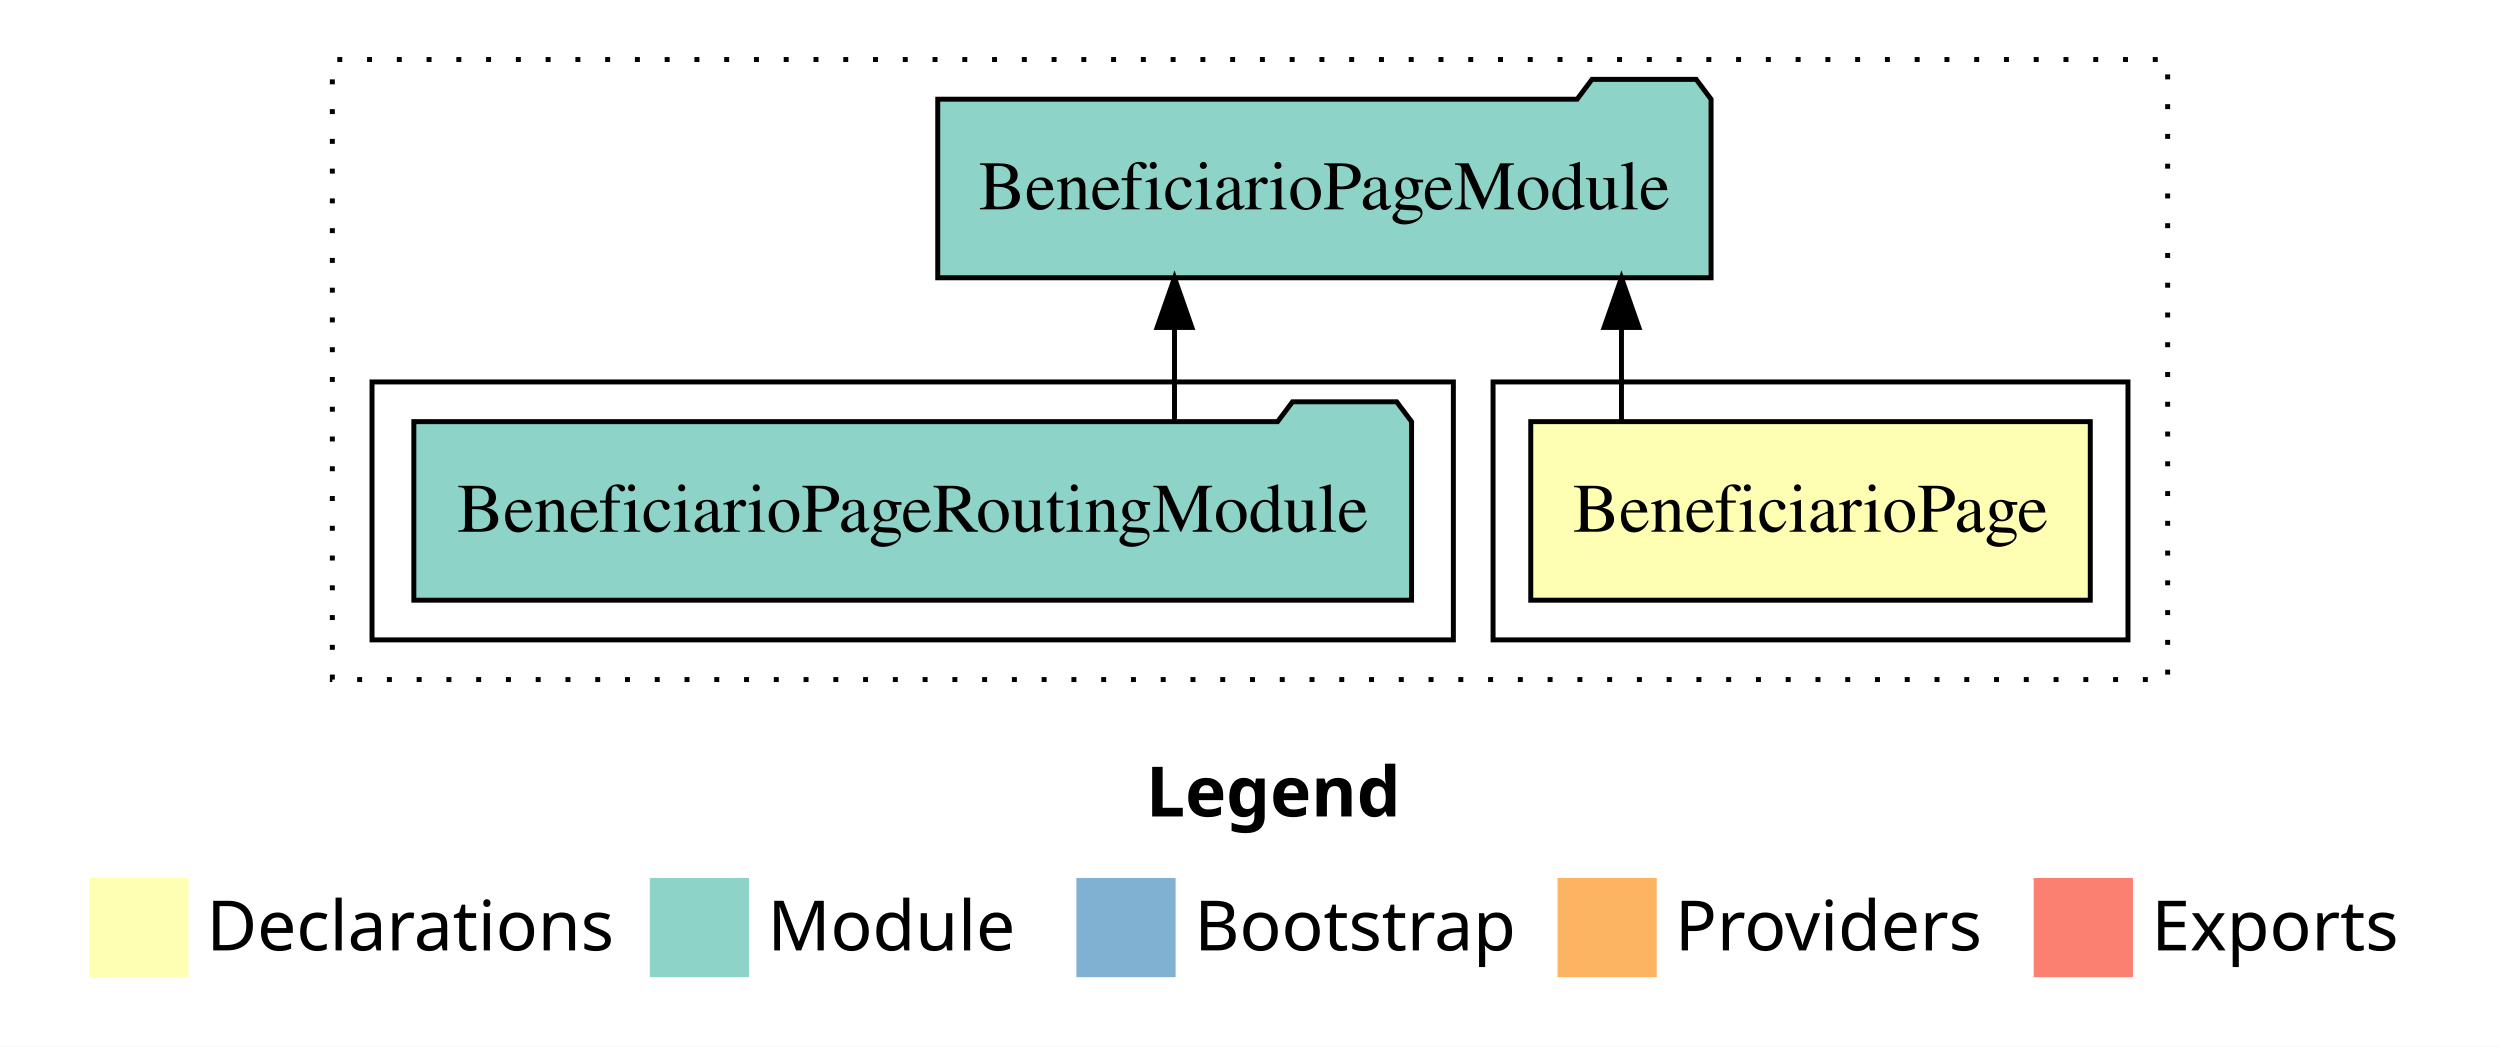
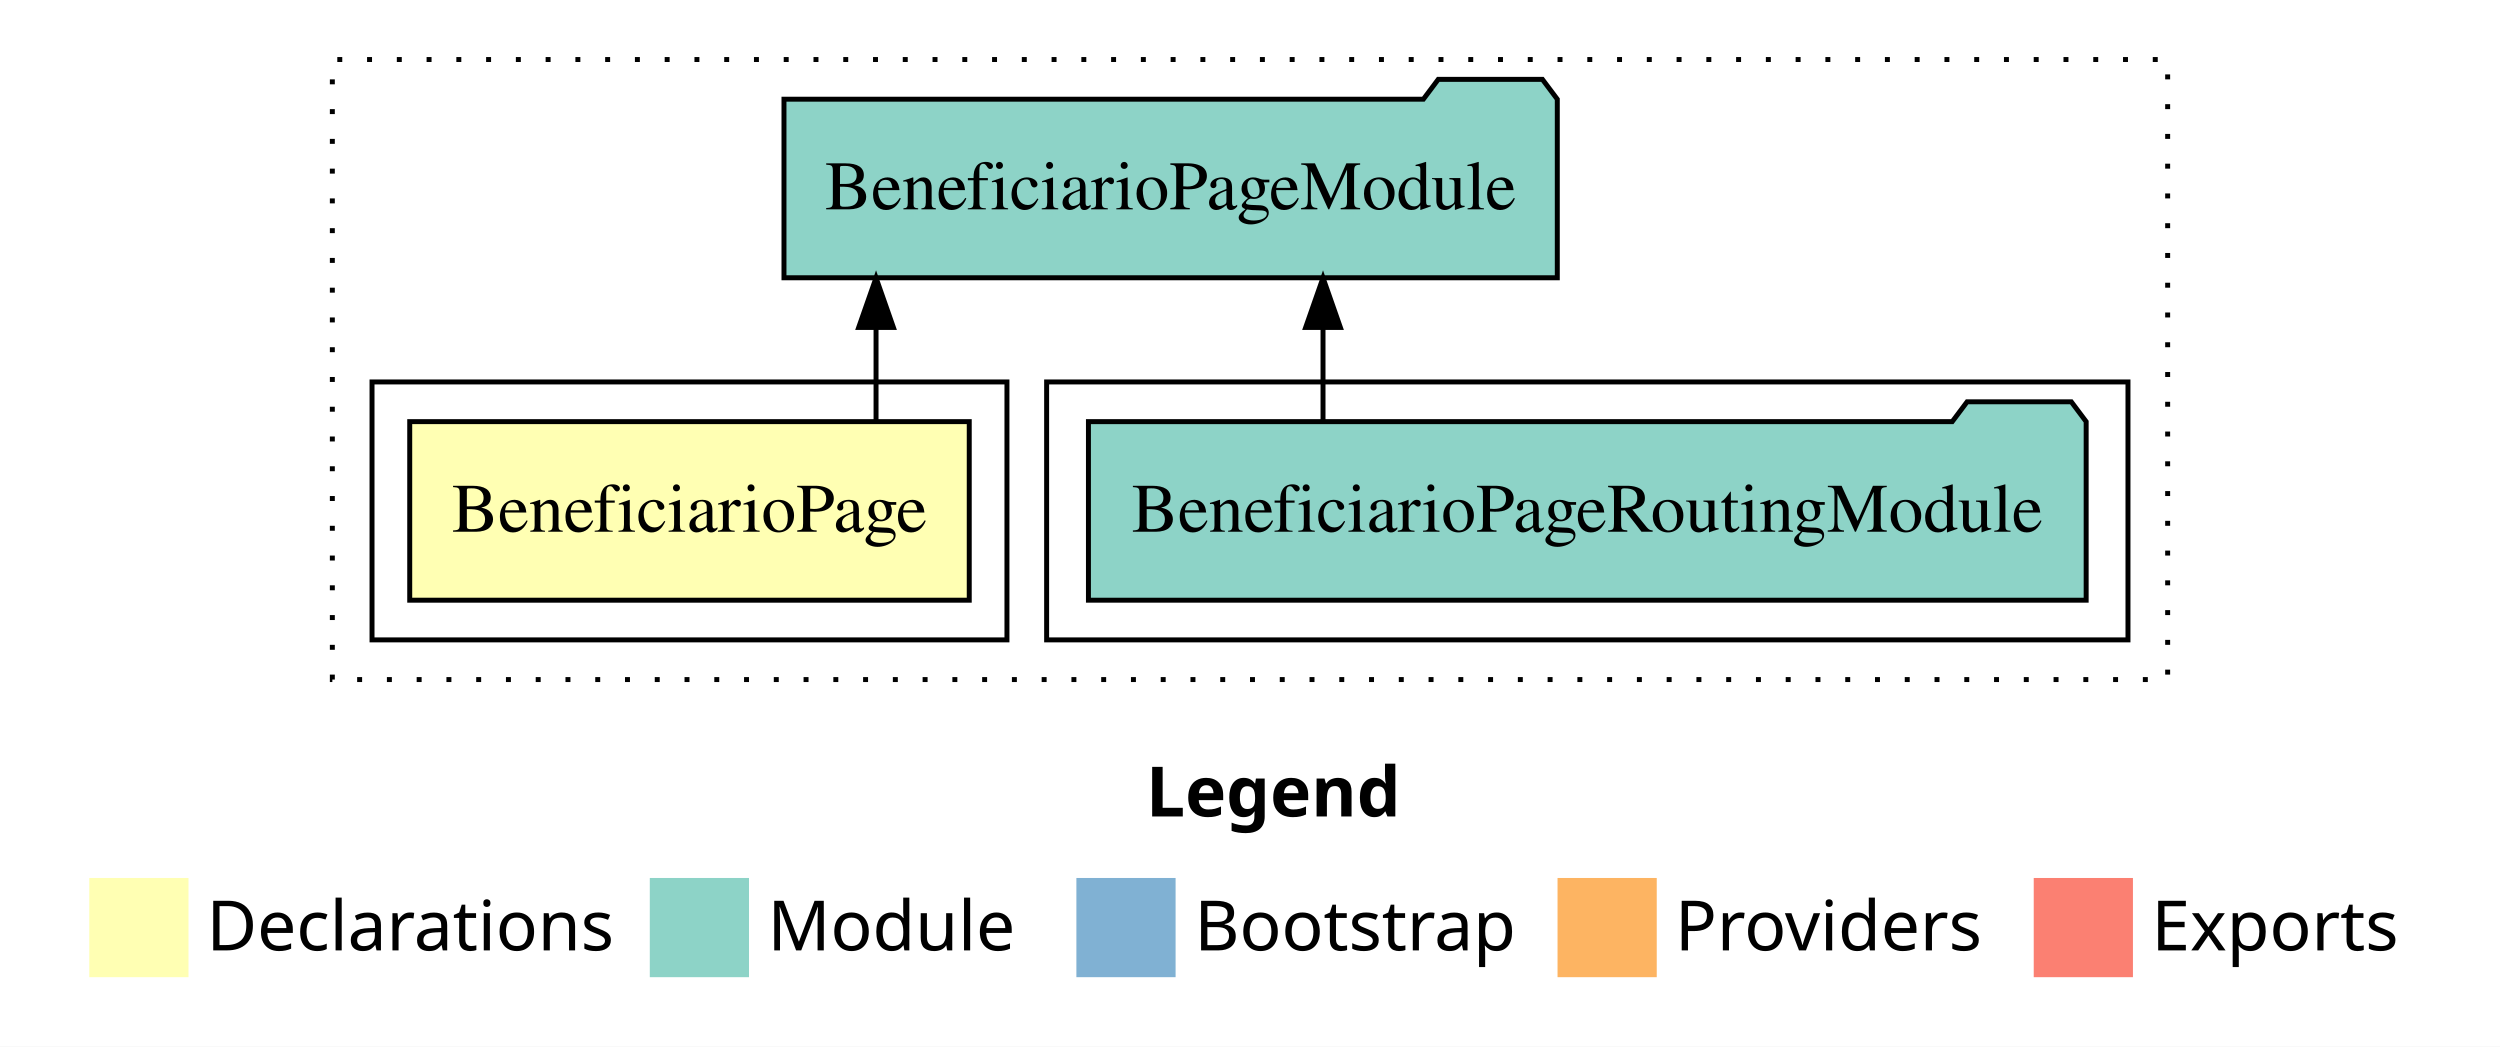
<svg xmlns="http://www.w3.org/2000/svg" width="504pt" height="211pt" viewBox="0.00 0.00 504.00 211.00">
  <g id="graph0" class="graph" transform="scale(1 1) rotate(0) translate(4 207)">
    <polygon fill="white" stroke="transparent" points="-4,4 -4,-207 500,-207 500,4 -4,4" />
    <text text-anchor="start" x="227.01" y="-42.4" font-family="Times-12" font-weight="bold" font-size="14.00">Legend</text>
    <polygon fill="#ffffb3" stroke="transparent" points="14,-10 14,-30 34,-30 34,-10 14,-10" />
    <text text-anchor="start" x="37.63" y="-15.4" font-family="Times-12" font-size="14.00">  Declarations</text>
    <polygon fill="#8dd3c7" stroke="transparent" points="127,-10 127,-30 147,-30 147,-10 127,-10" />
    <text text-anchor="start" x="150.73" y="-15.4" font-family="Times-12" font-size="14.00">  Module</text>
    <polygon fill="#80b1d3" stroke="transparent" points="213,-10 213,-30 233,-30 233,-10 213,-10" />
    <text text-anchor="start" x="236.78" y="-15.4" font-family="Times-12" font-size="14.00">  Bootstrap</text>
    <polygon fill="#fdb462" stroke="transparent" points="310,-10 310,-30 330,-30 330,-10 310,-10" />
    <text text-anchor="start" x="333.67" y="-15.4" font-family="Times-12" font-size="14.00">  Providers</text>
    <polygon fill="#fb8072" stroke="transparent" points="406,-10 406,-30 426,-30 426,-10 406,-10" />
    <text text-anchor="start" x="429.73" y="-15.4" font-family="Times-12" font-size="14.00">  Exports</text>
    <g id="clust1" class="cluster">
      <polygon fill="none" stroke="black" stroke-dasharray="1,5" points="63,-70 63,-195 433,-195 433,-70 63,-70" />
    </g>
+     <g id="clust4" class="cluster">
+       <polygon fill="none" stroke="black" points="207,-78 207,-130 425,-130 425,-78 207,-78" />
+     </g>
    <g id="clust2" class="cluster">
-       <polygon fill="none" stroke="black" points="297,-78 297,-130 425,-130 425,-78 297,-78" />
-     </g>
-     <g id="clust4" class="cluster">
-       <polygon fill="none" stroke="black" points="71,-78 71,-130 289,-130 289,-78 71,-78" />
+       <polygon fill="none" stroke="black" points="71,-78 71,-130 199,-130 199,-78 71,-78" />
    </g>
    <g id="node1" class="node">
-       <polygon fill="#ffffb3" stroke="black" points="417.4,-122 304.6,-122 304.6,-86 417.4,-86 417.4,-122" />
-       <text text-anchor="middle" x="361" y="-99.8" font-family="Times,serif" font-size="14.00">BeneficiarioPage</text>
+       <polygon fill="#ffffb3" stroke="black" points="191.4,-122 78.6,-122 78.6,-86 191.4,-86 191.4,-122" />
+       <text text-anchor="middle" x="135" y="-99.8" font-family="Times,serif" font-size="14.00">BeneficiarioPage</text>
    </g>
    <g id="node2" class="node">
-       <polygon fill="#8dd3c7" stroke="black" points="340.95,-187 337.95,-191 316.95,-191 313.95,-187 185.05,-187 185.05,-151 340.95,-151 340.95,-187" />
-       <text text-anchor="middle" x="263" y="-164.8" font-family="Times,serif" font-size="14.00">BeneficiarioPageModule</text>
+       <polygon fill="#8dd3c7" stroke="black" points="309.95,-187 306.95,-191 285.95,-191 282.95,-187 154.05,-187 154.05,-151 309.95,-151 309.95,-187" />
+       <text text-anchor="middle" x="232" y="-164.8" font-family="Times,serif" font-size="14.00">BeneficiarioPageModule</text>
    </g>
    <g id="edge1" class="edge">
-       <path fill="none" stroke="black" d="M322.89,-122.11C322.89,-122.11 322.89,-140.99 322.89,-140.99" />
-       <polygon fill="black" stroke="black" points="319.39,-140.99 322.89,-150.99 326.39,-140.99 319.39,-140.99" />
+       <path fill="none" stroke="black" d="M172.61,-122.11C172.61,-122.11 172.61,-140.99 172.61,-140.99" />
+       <polygon fill="black" stroke="black" points="169.11,-140.99 172.61,-150.99 176.11,-140.99 169.11,-140.99" />
    </g>
    <g id="node3" class="node">
-       <polygon fill="#8dd3c7" stroke="black" points="280.57,-122 277.57,-126 256.57,-126 253.57,-122 79.43,-122 79.43,-86 280.57,-86 280.57,-122" />
-       <text text-anchor="middle" x="180" y="-99.8" font-family="Times,serif" font-size="14.00">BeneficiarioPageRoutingModule</text>
+       <polygon fill="#8dd3c7" stroke="black" points="416.57,-122 413.57,-126 392.57,-126 389.57,-122 215.43,-122 215.43,-86 416.57,-86 416.57,-122" />
+       <text text-anchor="middle" x="316" y="-99.8" font-family="Times,serif" font-size="14.00">BeneficiarioPageRoutingModule</text>
    </g>
    <g id="edge2" class="edge">
-       <path fill="none" stroke="black" d="M232.78,-122.11C232.78,-122.11 232.78,-140.99 232.78,-140.99" />
-       <polygon fill="black" stroke="black" points="229.28,-140.99 232.78,-150.99 236.28,-140.99 229.28,-140.99" />
+       <path fill="none" stroke="black" d="M262.72,-122.11C262.72,-122.11 262.72,-140.99 262.72,-140.99" />
+       <polygon fill="black" stroke="black" points="259.22,-140.99 262.72,-150.99 266.22,-140.99 259.22,-140.99" />
    </g>
  </g>
</svg>
